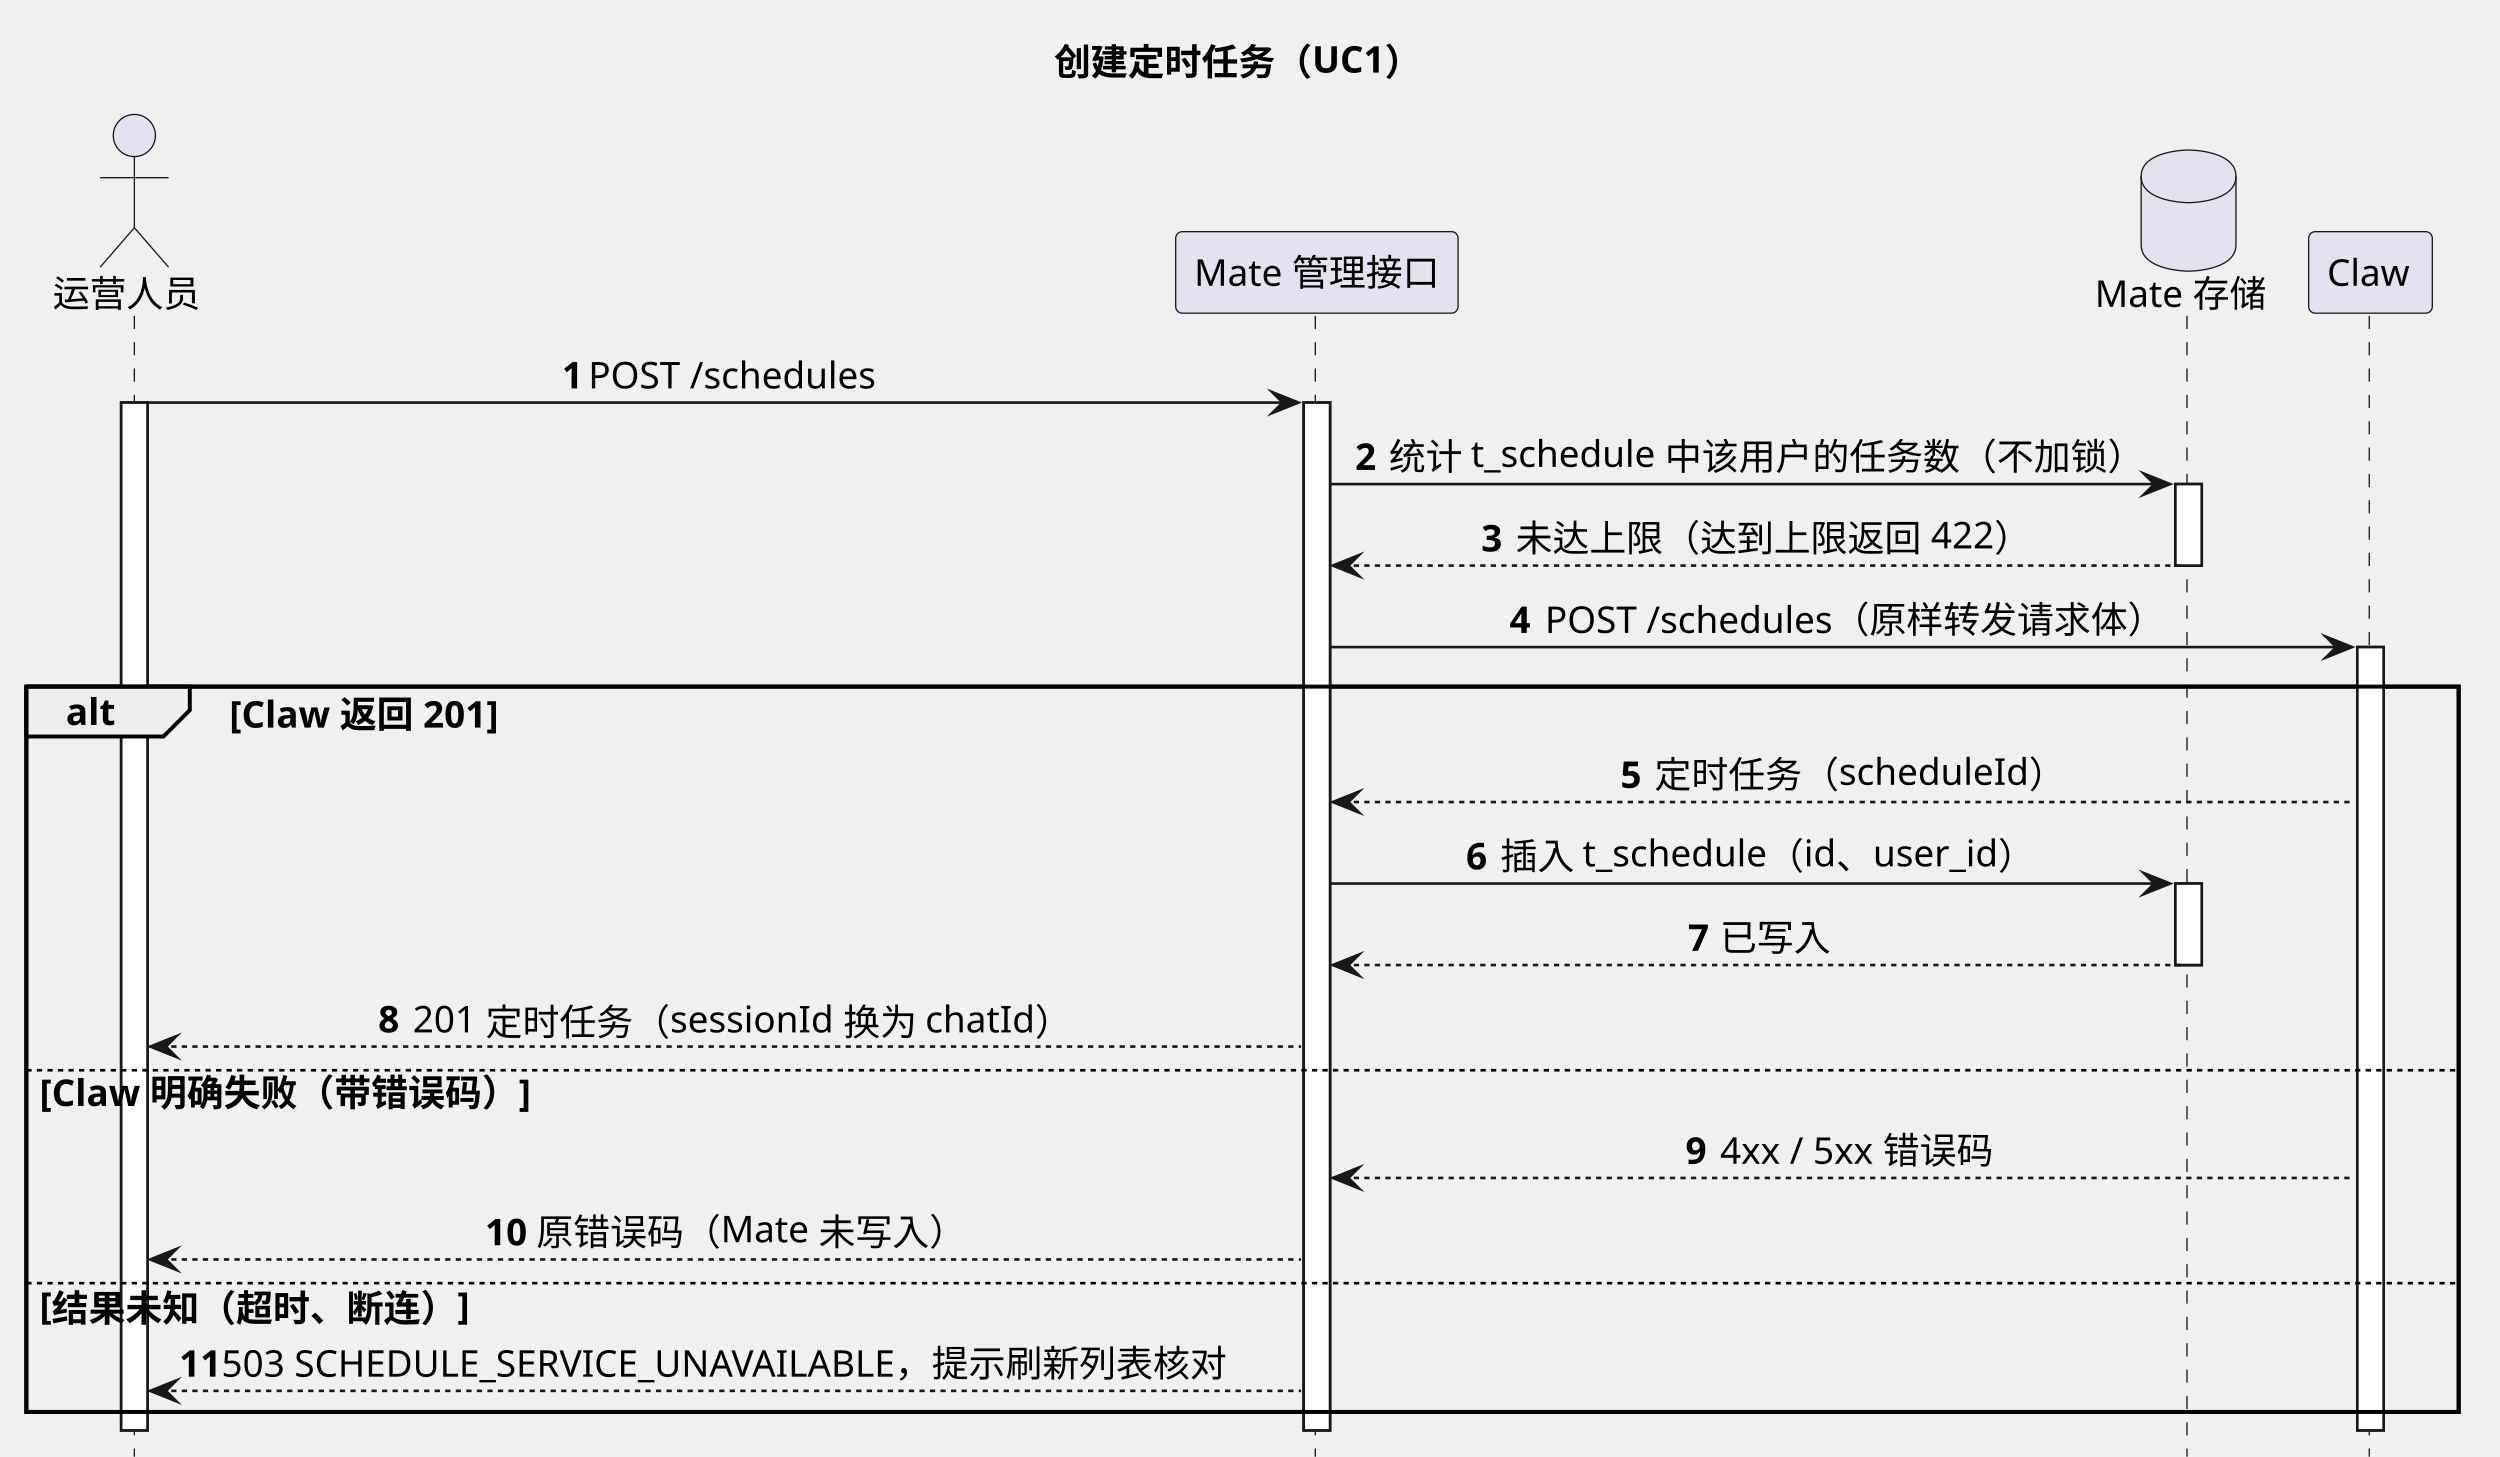
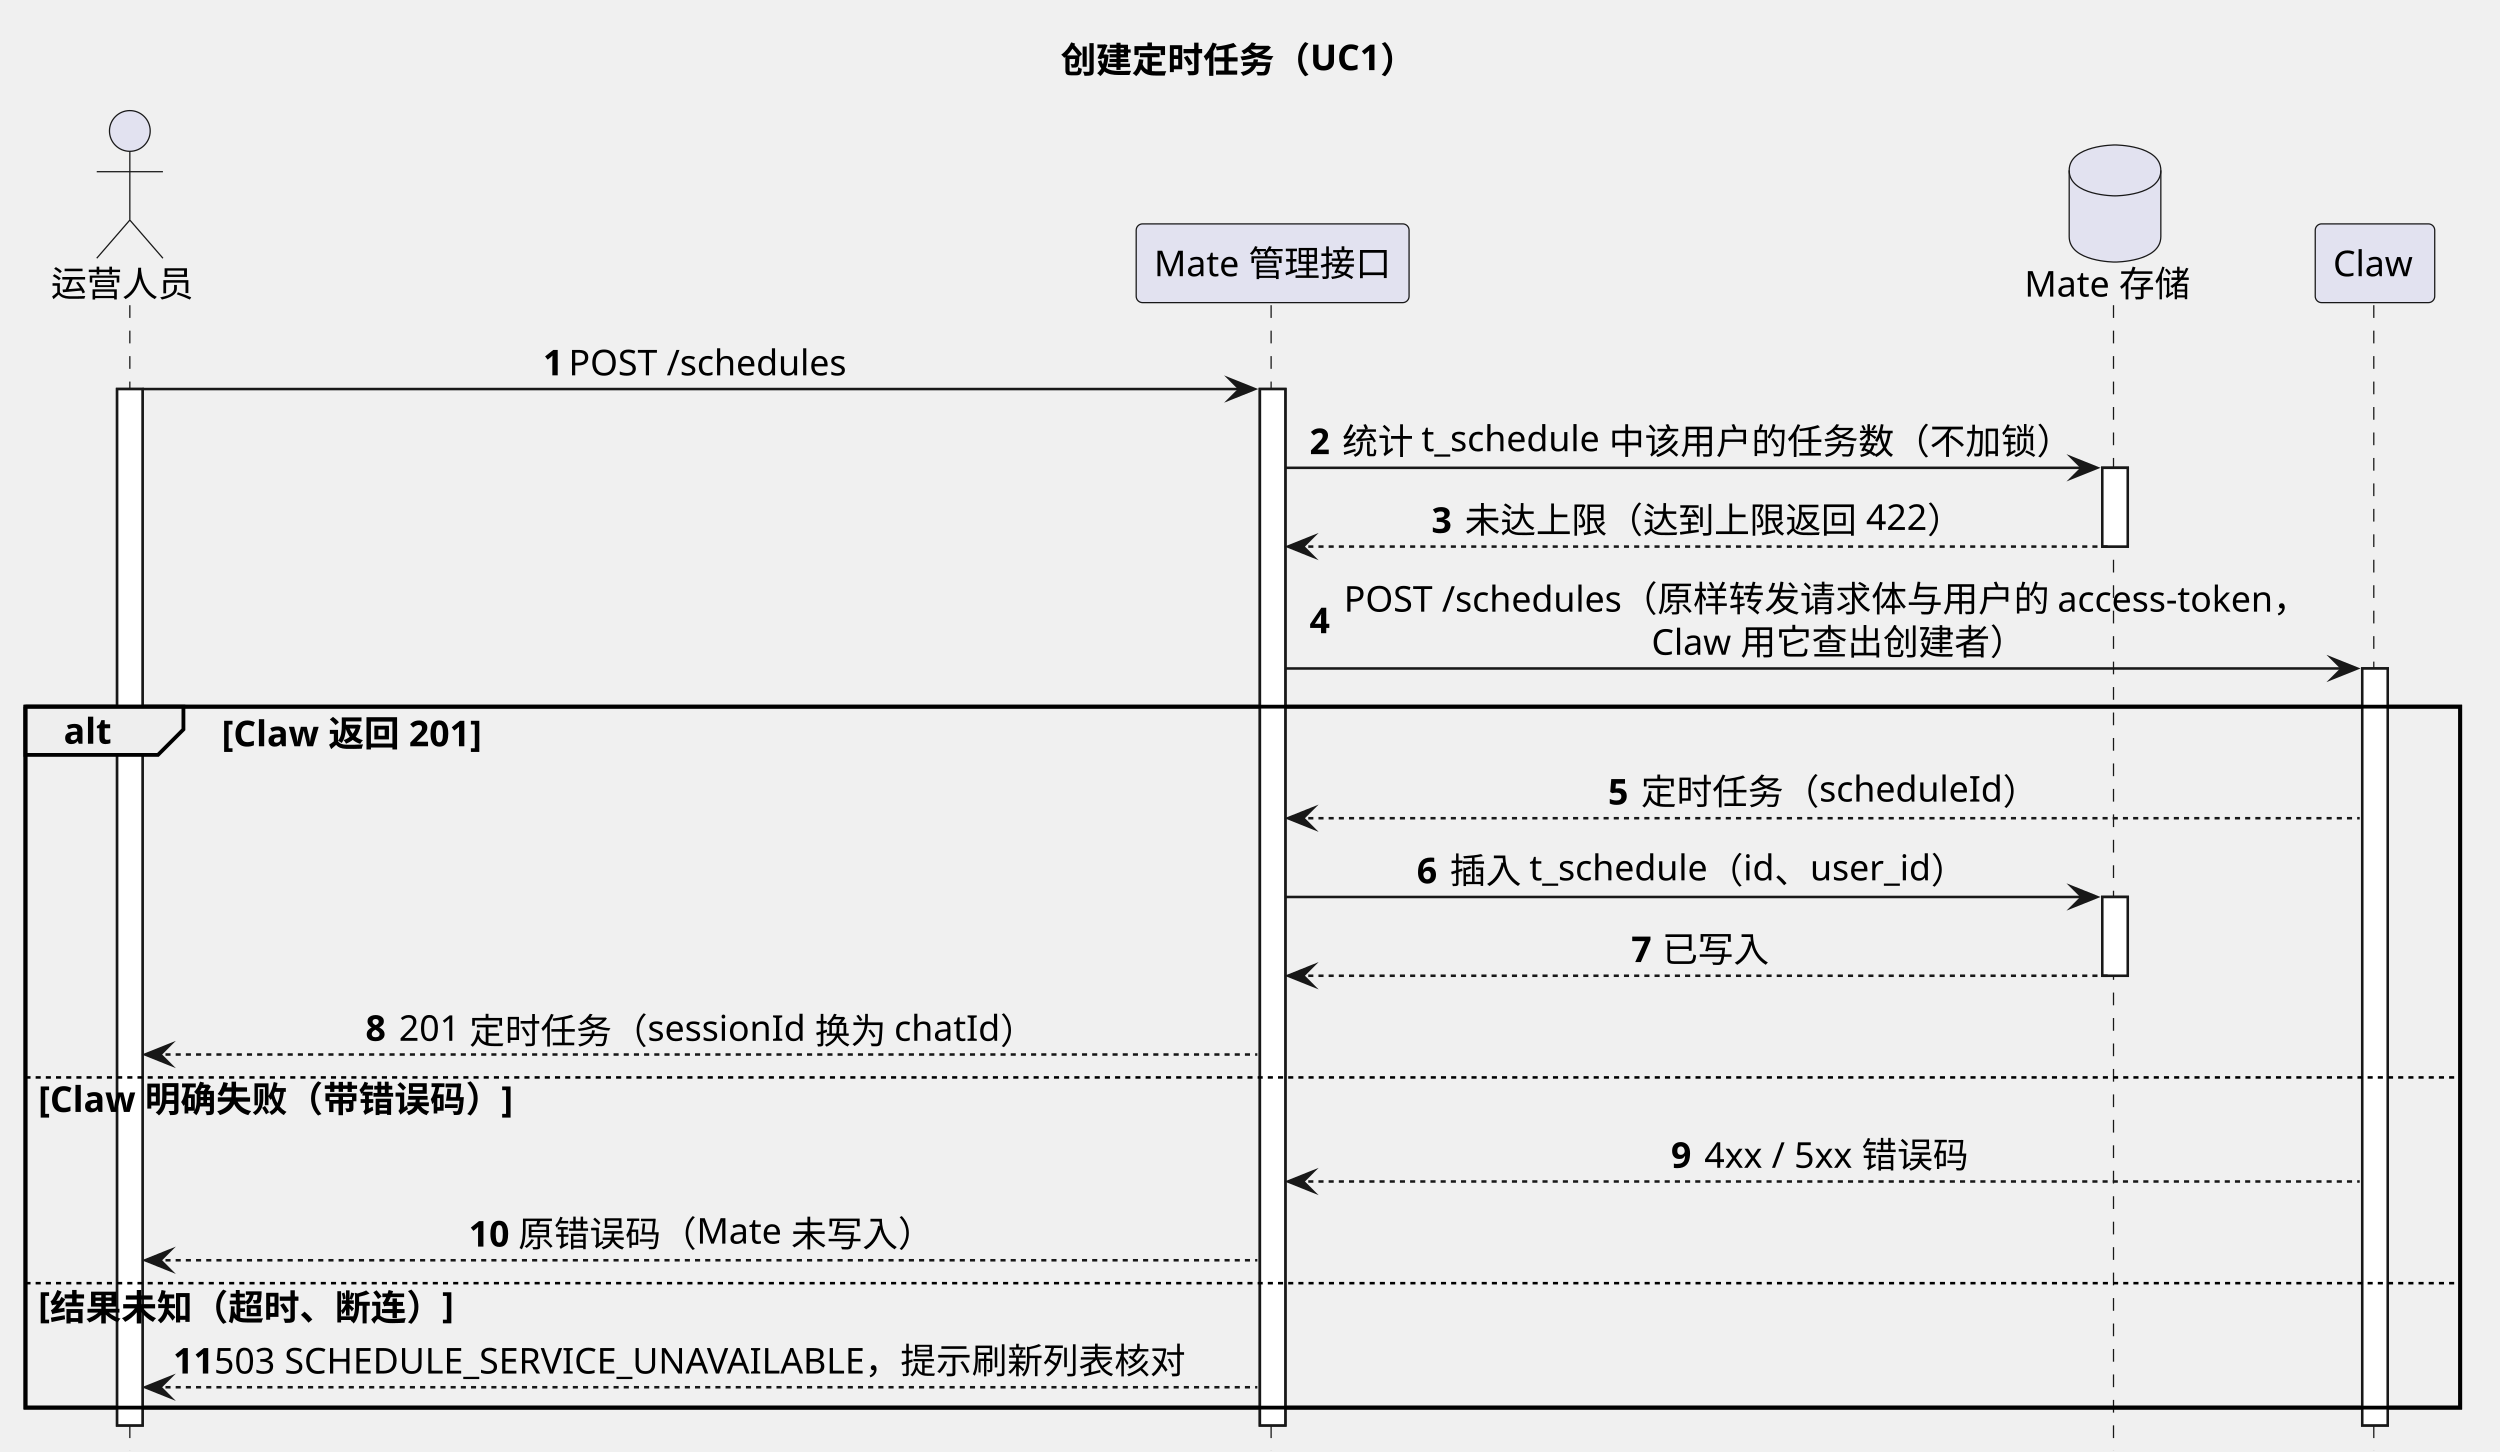
- <svg xmlns="http://www.w3.org/2000/svg" contentStyleType="text/css" data-diagram-type="SEQUENCE" height="553px" preserveAspectRatio="none" style="width:949px;height:553px;background:#FFFFFF;" version="1.1" viewBox="0 0 949 553" width="949px" zoomAndPan="magnify">
+ <svg xmlns="http://www.w3.org/2000/svg" contentStyleType="text/css" data-diagram-type="SEQUENCE" height="570px" preserveAspectRatio="none" style="width:982px;height:570px;background:#FFFFFF;" version="1.1" viewBox="0 0 982 570" width="982px" zoomAndPan="magnify">
  <defs />
  <g>
    <g class="title" data-source-line="54">
-       <text fill="#000000" font-family="sans-serif" font-size="14" font-weight="700" lengthAdjust="spacing" textLength="142.14" x="400.084" y="28.562">创建定时任务（UC1）</text>
+       <text fill="#000000" font-family="sans-serif" font-size="14" font-weight="700" lengthAdjust="spacing" textLength="142.14" x="416.61" y="28.562">创建定时任务（UC1）</text>
    </g>
    <g>
-       <rect fill="#FFFFFF" height="390.152" style="stroke:#181818;stroke-width:1;" width="10" x="46" y="152.818" />
+       <rect fill="#FFFFFF" height="407.092" style="stroke:#181818;stroke-width:1;" width="10" x="46" y="152.818" />
    </g>
    <g>
-       <rect fill="#FFFFFF" height="390.152" style="stroke:#181818;stroke-width:1;" width="10" x="494.888" y="152.818" />
+       <rect fill="#FFFFFF" height="407.092" style="stroke:#181818;stroke-width:1;" width="10" x="494.888" y="152.818" />
    </g>
    <g>
      <rect fill="#FFFFFF" height="30.939" style="stroke:#181818;stroke-width:1;" width="10" x="825.777" y="183.758" />
    </g>
    <g>
-       <rect fill="#FFFFFF" height="30.939" style="stroke:#181818;stroke-width:1;" width="10" x="825.777" y="335.394" />
+       <rect fill="#FFFFFF" height="30.939" style="stroke:#181818;stroke-width:1;" width="10" x="825.777" y="352.334" />
    </g>
    <g>
-       <rect fill="#FFFFFF" height="297.334" style="stroke:#181818;stroke-width:1;" width="10" x="894.839" y="245.637" />
+       <rect fill="#FFFFFF" height="297.334" style="stroke:#181818;stroke-width:1;" width="10" x="927.893" y="262.576" />
    </g>
-     <rect fill="none" height="275.334" style="stroke:#000000;stroke-width:1.5;" width="923.307" x="10" y="260.637" />
+     <rect fill="none" height="275.334" style="stroke:#000000;stroke-width:1.5;" width="956.36" x="10" y="277.576" />
    <g class="participant-lifeline" data-entity-uid="part1" data-qualified-name="Operator" data-source-line="59" id="part1-lifeline">
      <g>
-         <rect fill="#000000" fill-opacity="0" height="433.092" width="8" x="47" y="119.879" />
-         <line style="stroke:#181818;stroke-width:0.5;stroke-dasharray:5,5;" x1="51" x2="51" y1="119.879" y2="552.971" />
+         <rect fill="#000000" fill-opacity="0" height="450.031" width="8" x="47" y="119.879" />
+         <line style="stroke:#181818;stroke-width:0.5;stroke-dasharray:5,5;" x1="51" x2="51" y1="119.879" y2="569.91" />
      </g>
    </g>
    <g class="participant-lifeline" data-entity-uid="part2" data-qualified-name="Mate" data-source-line="60" id="part2-lifeline">
      <g>
-         <rect fill="#000000" fill-opacity="0" height="433.092" width="8" x="495.888" y="119.879" />
-         <line style="stroke:#181818;stroke-width:0.5;stroke-dasharray:5,5;" x1="499.294" x2="499.294" y1="119.879" y2="552.971" />
+         <rect fill="#000000" fill-opacity="0" height="450.031" width="8" x="495.888" y="119.879" />
+         <line style="stroke:#181818;stroke-width:0.5;stroke-dasharray:5,5;" x1="499.294" x2="499.294" y1="119.879" y2="569.91" />
      </g>
    </g>
    <g class="participant-lifeline" data-entity-uid="part3" data-qualified-name="MateStore" data-source-line="61" id="part3-lifeline">
      <g>
-         <rect fill="#000000" fill-opacity="0" height="433.092" width="8" x="826.777" y="119.879" />
-         <line style="stroke:#181818;stroke-width:0.5;stroke-dasharray:5,5;" x1="830.184" x2="830.184" y1="119.879" y2="552.971" />
+         <rect fill="#000000" fill-opacity="0" height="450.031" width="8" x="826.777" y="119.879" />
+         <line style="stroke:#181818;stroke-width:0.5;stroke-dasharray:5,5;" x1="830.184" x2="830.184" y1="119.879" y2="569.91" />
      </g>
    </g>
    <g class="participant-lifeline" data-entity-uid="part4" data-qualified-name="Claw" data-source-line="62" id="part4-lifeline">
      <g>
-         <rect fill="#000000" fill-opacity="0" height="433.092" width="8" x="895.839" y="119.879" />
-         <line style="stroke:#181818;stroke-width:0.5;stroke-dasharray:5,5;" x1="899.371" x2="899.371" y1="119.879" y2="552.971" />
+         <rect fill="#000000" fill-opacity="0" height="450.031" width="8" x="928.893" y="119.879" />
+         <line style="stroke:#181818;stroke-width:0.5;stroke-dasharray:5,5;" x1="932.425" x2="932.425" y1="119.879" y2="569.91" />
      </g>
    </g>
    <g class="participant participant-head" data-entity-uid="part1" data-qualified-name="Operator" data-source-line="59" id="part1-head">
      <text fill="#000000" font-family="sans-serif" font-size="14" lengthAdjust="spacing" textLength="56" x="20" y="116.502">运营人员</text>
      <ellipse cx="51" cy="51.44" fill="#E2E2F0" rx="8" ry="8" style="stroke:#181818;stroke-width:0.5;" />
      <path d="M51,59.44 L51,86.439 M38,67.439 L64,67.439 M51,86.439 L38,101.439 M51,86.439 L64,101.439" fill="none" style="stroke:#181818;stroke-width:0.5;" />
    </g>
    <g class="participant participant-head" data-entity-uid="part2" data-qualified-name="Mate" data-source-line="60" id="part2-head">
      <rect fill="#E2E2F0" height="30.939" rx="2.5" ry="2.5" style="stroke:#181818;stroke-width:0.5;" width="107.188" x="446.294" y="87.939" />
      <text fill="#000000" font-family="sans-serif" font-size="14" lengthAdjust="spacing" textLength="93.188" x="453.294" y="108.502">Mate 管理接口</text>
    </g>
    <g class="participant participant-head" data-entity-uid="part3" data-qualified-name="MateStore" data-source-line="61" id="part3-head">
      <text fill="#000000" font-family="sans-serif" font-size="14" lengthAdjust="spacing" textLength="65.188" x="795.184" y="116.502">Mate 存储</text>
      <path d="M812.777,66.939 C812.777,56.94 830.777,56.94 830.777,56.94 C830.777,56.94 848.777,56.94 848.777,66.939 L848.777,92.939 C848.777,102.939 830.777,102.939 830.777,102.939 C830.777,102.939 812.777,102.939 812.777,92.939 L812.777,66.939" fill="#E2E2F0" style="stroke:#181818;stroke-width:0.5;" />
      <path d="M812.777,66.939 C812.777,76.939 830.777,76.939 830.777,76.939 C830.777,76.939 848.777,76.939 848.777,66.939" fill="none" style="stroke:#181818;stroke-width:0.5;" />
    </g>
    <g class="participant participant-head" data-entity-uid="part4" data-qualified-name="Claw" data-source-line="62" id="part4-head">
-       <rect fill="#E2E2F0" height="30.939" rx="2.5" ry="2.5" style="stroke:#181818;stroke-width:0.5;" width="46.935" x="876.371" y="87.939" />
-       <text fill="#000000" font-family="sans-serif" font-size="14" lengthAdjust="spacing" textLength="32.935" x="883.371" y="108.502">Claw</text>
+       <rect fill="#E2E2F0" height="30.939" rx="2.5" ry="2.5" style="stroke:#181818;stroke-width:0.5;" width="46.935" x="909.425" y="87.939" />
+       <text fill="#000000" font-family="sans-serif" font-size="14" lengthAdjust="spacing" textLength="32.935" x="916.425" y="108.502">Claw</text>
    </g>
    <g>
-       <rect fill="#FFFFFF" height="390.152" style="stroke:#181818;stroke-width:1;" width="10" x="46" y="152.818" />
+       <rect fill="#FFFFFF" height="407.092" style="stroke:#181818;stroke-width:1;" width="10" x="46" y="152.818" />
    </g>
    <g>
-       <rect fill="#FFFFFF" height="390.152" style="stroke:#181818;stroke-width:1;" width="10" x="494.888" y="152.818" />
+       <rect fill="#FFFFFF" height="407.092" style="stroke:#181818;stroke-width:1;" width="10" x="494.888" y="152.818" />
    </g>
    <g>
      <rect fill="#FFFFFF" height="30.939" style="stroke:#181818;stroke-width:1;" width="10" x="825.777" y="183.758" />
    </g>
    <g>
-       <rect fill="#FFFFFF" height="30.939" style="stroke:#181818;stroke-width:1;" width="10" x="825.777" y="335.394" />
+       <rect fill="#FFFFFF" height="30.939" style="stroke:#181818;stroke-width:1;" width="10" x="825.777" y="352.334" />
    </g>
    <g>
-       <rect fill="#FFFFFF" height="297.334" style="stroke:#181818;stroke-width:1;" width="10" x="894.839" y="245.637" />
+       <rect fill="#FFFFFF" height="297.334" style="stroke:#181818;stroke-width:1;" width="10" x="927.893" y="262.576" />
    </g>
    <g class="message" data-entity-1="part1" data-entity-2="part2" data-source-line="64" id="msg1">
      <polygon fill="#181818" points="482.888,148.818,492.888,152.818,482.888,156.818,486.888,152.818" style="stroke:#181818;stroke-width:1;stroke-linejoin:miter;stroke-miterlimit:10;" />
      <line style="stroke:#181818;stroke-width:1;" x1="56" x2="488.888" y1="152.818" y2="152.818" />
      <text fill="#000000" font-family="sans-serif" font-size="14" font-weight="700" lengthAdjust="spacing" textLength="6.036" x="213.291" y="147.441">1</text>
      <text fill="#000000" font-family="sans-serif" font-size="14" lengthAdjust="spacing" textLength="114.269" x="223.327" y="147.441">POST /schedules</text>
    </g>
    <g class="message" data-entity-1="part2" data-entity-2="part3" data-source-line="66" id="msg2">
      <polygon fill="#181818" points="813.777,179.758,823.777,183.758,813.777,187.758,817.777,183.758" style="stroke:#181818;stroke-width:1;stroke-linejoin:miter;stroke-miterlimit:10;" />
      <line style="stroke:#181818;stroke-width:1;" x1="504.888" x2="819.777" y1="183.758" y2="183.758" />
      <text fill="#000000" font-family="sans-serif" font-size="14" font-weight="700" lengthAdjust="spacing" textLength="8.818" x="514.388" y="178.381">2</text>
      <text fill="#000000" font-family="sans-serif" font-size="14" lengthAdjust="spacing" textLength="289.071" x="527.206" y="178.381">统计 t_schedule 中该用户的任务数（不加锁）</text>
    </g>
    <g class="message" data-entity-1="part3" data-entity-2="part2" data-source-line="67" id="msg3">
      <polygon fill="#181818" points="515.888,210.697,505.888,214.697,515.888,218.697,511.888,214.697" style="stroke:#181818;stroke-width:1;stroke-linejoin:miter;stroke-miterlimit:10;" />
      <line style="stroke:#181818;stroke-width:1;stroke-dasharray:2,2;" x1="509.888" x2="829.777" y1="214.697" y2="214.697" />
      <text fill="#000000" font-family="sans-serif" font-size="14" font-weight="700" lengthAdjust="spacing" textLength="9.037" x="562.285" y="209.32">3</text>
      <text fill="#000000" font-family="sans-serif" font-size="14" lengthAdjust="spacing" textLength="198.058" x="575.322" y="209.32">未达上限（达到上限返回 422）</text>
    </g>
    <g class="message" data-entity-1="part2" data-entity-2="part4" data-source-line="68" id="msg4">
-       <polygon fill="#181818" points="882.839,241.637,892.839,245.637,882.839,249.637,886.839,245.637" style="stroke:#181818;stroke-width:1;stroke-linejoin:miter;stroke-miterlimit:10;" />
-       <line style="stroke:#181818;stroke-width:1;" x1="504.888" x2="888.839" y1="245.637" y2="245.637" />
-       <text fill="#000000" font-family="sans-serif" font-size="14" font-weight="700" lengthAdjust="spacing" textLength="9.468" x="572.995" y="240.26">4</text>
-       <text fill="#000000" font-family="sans-serif" font-size="14" lengthAdjust="spacing" textLength="240.269" x="586.462" y="240.26">POST /schedules（原样转发请求体）</text>
+       <polygon fill="#181818" points="915.893,258.576,925.893,262.576,915.893,266.576,919.893,262.576" style="stroke:#181818;stroke-width:1;stroke-linejoin:miter;stroke-miterlimit:10;" />
+       <line style="stroke:#181818;stroke-width:1;" x1="504.888" x2="921.893" y1="262.576" y2="262.576" />
+       <text fill="#000000" font-family="sans-serif" font-size="14" font-weight="700" lengthAdjust="spacing" textLength="9.468" x="514.388" y="248.73">4</text>
+       <text fill="#000000" font-family="sans-serif" font-size="14" lengthAdjust="spacing" textLength="390.537" x="527.856" y="240.26">POST /schedules（原样转发请求体与用户的 access-token，</text>
+       <text fill="#000000" font-family="sans-serif" font-size="14" lengthAdjust="spacing" textLength="148.873" x="648.688" y="257.199">Claw 用它查出创建者）</text>
    </g>
-     <path d="M10,260.637 L72.049,260.637 L72.049,269.576 L62.049,279.576 L10,279.576 L10,260.637" fill="#EEEEEE" style="stroke:#000000;stroke-width:1.5;" />
-     <rect fill="none" height="275.334" style="stroke:#000000;stroke-width:1.5;" width="923.307" x="10" y="260.637" />
-     <text fill="#000000" font-family="sans-serif" font-size="14" font-weight="700" lengthAdjust="spacing" textLength="17.049" x="25" y="275.199">alt</text>
-     <text fill="#000000" font-family="sans-serif" font-size="14" font-weight="700" lengthAdjust="spacing" textLength="104.535" x="87.049" y="276.199">[Claw 返回 201]</text>
+     <path d="M10,277.576 L72.049,277.576 L72.049,286.516 L62.049,296.516 L10,296.516 L10,277.576" fill="#EEEEEE" style="stroke:#000000;stroke-width:1.5;" />
+     <rect fill="none" height="275.334" style="stroke:#000000;stroke-width:1.5;" width="956.36" x="10" y="277.576" />
+     <text fill="#000000" font-family="sans-serif" font-size="14" font-weight="700" lengthAdjust="spacing" textLength="17.049" x="25" y="292.139">alt</text>
+     <text fill="#000000" font-family="sans-serif" font-size="14" font-weight="700" lengthAdjust="spacing" textLength="104.535" x="87.049" y="293.139">[Claw 返回 201]</text>
    <g class="message" data-entity-1="part4" data-entity-2="part2" data-source-line="70" id="msg5">
-       <polygon fill="#181818" points="515.888,300.455,505.888,304.455,515.888,308.455,511.888,304.455" style="stroke:#181818;stroke-width:1;stroke-linejoin:miter;stroke-miterlimit:10;" />
-       <line style="stroke:#181818;stroke-width:1;stroke-dasharray:2,2;" x1="509.888" x2="893.839" y1="304.455" y2="304.455" />
-       <text fill="#000000" font-family="sans-serif" font-size="14" font-weight="700" lengthAdjust="spacing" textLength="8.948" x="615.107" y="299.078">5</text>
-       <text fill="#000000" font-family="sans-serif" font-size="14" lengthAdjust="spacing" textLength="156.564" x="628.056" y="299.078">定时任务（scheduleId）</text>
+       <polygon fill="#181818" points="515.888,317.394,505.888,321.394,515.888,325.394,511.888,321.394" style="stroke:#181818;stroke-width:1;stroke-linejoin:miter;stroke-miterlimit:10;" />
+       <line style="stroke:#181818;stroke-width:1;stroke-dasharray:2,2;" x1="509.888" x2="926.893" y1="321.394" y2="321.394" />
+       <text fill="#000000" font-family="sans-serif" font-size="14" font-weight="700" lengthAdjust="spacing" textLength="8.948" x="631.634" y="316.018">5</text>
+       <text fill="#000000" font-family="sans-serif" font-size="14" lengthAdjust="spacing" textLength="156.564" x="644.582" y="316.018">定时任务（scheduleId）</text>
    </g>
    <g class="message" data-entity-1="part2" data-entity-2="part3" data-source-line="71" id="msg6">
-       <polygon fill="#181818" points="813.777,331.394,823.777,335.394,813.777,339.394,817.777,335.394" style="stroke:#181818;stroke-width:1;stroke-linejoin:miter;stroke-miterlimit:10;" />
-       <line style="stroke:#181818;stroke-width:1;" x1="504.888" x2="819.777" y1="335.394" y2="335.394" />
-       <text fill="#000000" font-family="sans-serif" font-size="14" font-weight="700" lengthAdjust="spacing" textLength="9.092" x="556.514" y="330.018">6</text>
-       <text fill="#000000" font-family="sans-serif" font-size="14" lengthAdjust="spacing" textLength="204.545" x="569.606" y="330.018">插入 t_schedule（id、user_id）</text>
+       <polygon fill="#181818" points="813.777,348.334,823.777,352.334,813.777,356.334,817.777,352.334" style="stroke:#181818;stroke-width:1;stroke-linejoin:miter;stroke-miterlimit:10;" />
+       <line style="stroke:#181818;stroke-width:1;" x1="504.888" x2="819.777" y1="352.334" y2="352.334" />
+       <text fill="#000000" font-family="sans-serif" font-size="14" font-weight="700" lengthAdjust="spacing" textLength="9.092" x="556.514" y="346.957">6</text>
+       <text fill="#000000" font-family="sans-serif" font-size="14" lengthAdjust="spacing" textLength="204.545" x="569.606" y="346.957">插入 t_schedule（id、user_id）</text>
    </g>
    <g class="message" data-entity-1="part3" data-entity-2="part2" data-source-line="72" id="msg7">
-       <polygon fill="#181818" points="515.888,362.334,505.888,366.334,515.888,370.334,511.888,366.334" style="stroke:#181818;stroke-width:1;stroke-linejoin:miter;stroke-miterlimit:10;" />
-       <line style="stroke:#181818;stroke-width:1;stroke-dasharray:2,2;" x1="509.888" x2="829.777" y1="366.334" y2="366.334" />
-       <text fill="#000000" font-family="sans-serif" font-size="14" font-weight="700" lengthAdjust="spacing" textLength="8.142" x="640.762" y="360.957">7</text>
-       <text fill="#000000" font-family="sans-serif" font-size="14" lengthAdjust="spacing" textLength="42" x="652.903" y="360.957">已写入</text>
+       <polygon fill="#181818" points="515.888,379.273,505.888,383.273,515.888,387.273,511.888,383.273" style="stroke:#181818;stroke-width:1;stroke-linejoin:miter;stroke-miterlimit:10;" />
+       <line style="stroke:#181818;stroke-width:1;stroke-dasharray:2,2;" x1="509.888" x2="829.777" y1="383.273" y2="383.273" />
+       <text fill="#000000" font-family="sans-serif" font-size="14" font-weight="700" lengthAdjust="spacing" textLength="8.142" x="640.762" y="377.897">7</text>
+       <text fill="#000000" font-family="sans-serif" font-size="14" lengthAdjust="spacing" textLength="42" x="652.903" y="377.897">已写入</text>
    </g>
    <g class="message" data-entity-1="part2" data-entity-2="part1" data-source-line="73" id="msg8">
-       <polygon fill="#181818" points="67,393.273,57,397.273,67,401.273,63,397.273" style="stroke:#181818;stroke-width:1;stroke-linejoin:miter;stroke-miterlimit:10;" />
-       <line style="stroke:#181818;stroke-width:1;stroke-dasharray:2,2;" x1="61" x2="493.888" y1="397.273" y2="397.273" />
-       <text fill="#000000" font-family="sans-serif" font-size="14" font-weight="700" lengthAdjust="spacing" textLength="9.112" x="143.565" y="391.897">8</text>
-       <text fill="#000000" font-family="sans-serif" font-size="14" lengthAdjust="spacing" textLength="250.647" x="156.677" y="391.897">201 定时任务（sessionId 换为 chatId）</text>
+       <polygon fill="#181818" points="67,410.213,57,414.213,67,418.213,63,414.213" style="stroke:#181818;stroke-width:1;stroke-linejoin:miter;stroke-miterlimit:10;" />
+       <line style="stroke:#181818;stroke-width:1;stroke-dasharray:2,2;" x1="61" x2="493.888" y1="414.213" y2="414.213" />
+       <text fill="#000000" font-family="sans-serif" font-size="14" font-weight="700" lengthAdjust="spacing" textLength="9.112" x="143.565" y="408.836">8</text>
+       <text fill="#000000" font-family="sans-serif" font-size="14" lengthAdjust="spacing" textLength="250.647" x="156.677" y="408.836">201 定时任务（sessionId 换为 chatId）</text>
    </g>
-     <line style="stroke:#000000;stroke-width:1;stroke-dasharray:2,2;" x1="10" x2="933.307" y1="406.273" y2="406.273" />
-     <text fill="#000000" font-family="sans-serif" font-size="14" font-weight="700" lengthAdjust="spacing" textLength="192.425" x="15" y="419.836">[Claw 明确失败（带错误码）]</text>
+     <line style="stroke:#000000;stroke-width:1;stroke-dasharray:2,2;" x1="10" x2="966.36" y1="423.213" y2="423.213" />
+     <text fill="#000000" font-family="sans-serif" font-size="14" font-weight="700" lengthAdjust="spacing" textLength="192.425" x="15" y="436.775">[Claw 明确失败（带错误码）]</text>
    <g class="message" data-entity-1="part4" data-entity-2="part2" data-source-line="75" id="msg9">
-       <polygon fill="#181818" points="515.888,443.152,505.888,447.152,515.888,451.152,511.888,447.152" style="stroke:#181818;stroke-width:1;stroke-linejoin:miter;stroke-miterlimit:10;" />
-       <line style="stroke:#181818;stroke-width:1;stroke-dasharray:2,2;" x1="509.888" x2="893.839" y1="447.152" y2="447.152" />
-       <text fill="#000000" font-family="sans-serif" font-size="14" font-weight="700" lengthAdjust="spacing" textLength="9.092" x="639.826" y="441.775">9</text>
-       <text fill="#000000" font-family="sans-serif" font-size="14" lengthAdjust="spacing" textLength="106.982" x="652.918" y="441.775">4xx / 5xx 错误码</text>
+       <polygon fill="#181818" points="515.888,460.092,505.888,464.092,515.888,468.092,511.888,464.092" style="stroke:#181818;stroke-width:1;stroke-linejoin:miter;stroke-miterlimit:10;" />
+       <line style="stroke:#181818;stroke-width:1;stroke-dasharray:2,2;" x1="509.888" x2="926.893" y1="464.092" y2="464.092" />
+       <text fill="#000000" font-family="sans-serif" font-size="14" font-weight="700" lengthAdjust="spacing" textLength="9.092" x="656.353" y="458.715">9</text>
+       <text fill="#000000" font-family="sans-serif" font-size="14" lengthAdjust="spacing" textLength="106.982" x="669.445" y="458.715">4xx / 5xx 错误码</text>
    </g>
    <g class="message" data-entity-1="part2" data-entity-2="part1" data-source-line="76" id="msg10">
-       <polygon fill="#181818" points="67,474.092,57,478.092,67,482.092,63,478.092" style="stroke:#181818;stroke-width:1;stroke-linejoin:miter;stroke-miterlimit:10;" />
-       <line style="stroke:#181818;stroke-width:1;stroke-dasharray:2,2;" x1="61" x2="493.888" y1="478.092" y2="478.092" />
-       <text fill="#000000" font-family="sans-serif" font-size="14" font-weight="700" lengthAdjust="spacing" textLength="15.477" x="184.112" y="472.715">10</text>
-       <text fill="#000000" font-family="sans-serif" font-size="14" lengthAdjust="spacing" textLength="163.188" x="203.588" y="472.715">原错误码（Mate 未写入）</text>
+       <polygon fill="#181818" points="67,491.031,57,495.031,67,499.031,63,495.031" style="stroke:#181818;stroke-width:1;stroke-linejoin:miter;stroke-miterlimit:10;" />
+       <line style="stroke:#181818;stroke-width:1;stroke-dasharray:2,2;" x1="61" x2="493.888" y1="495.031" y2="495.031" />
+       <text fill="#000000" font-family="sans-serif" font-size="14" font-weight="700" lengthAdjust="spacing" textLength="15.477" x="184.112" y="489.654">10</text>
+       <text fill="#000000" font-family="sans-serif" font-size="14" lengthAdjust="spacing" textLength="163.188" x="203.588" y="489.654">原错误码（Mate 未写入）</text>
    </g>
-     <line style="stroke:#000000;stroke-width:1;stroke-dasharray:2,2;" x1="10" x2="933.307" y1="487.092" y2="487.092" />
-     <text fill="#000000" font-family="sans-serif" font-size="14" font-weight="700" lengthAdjust="spacing" textLength="169.367" x="15" y="500.654">[结果未知（超时、断连）]</text>
+     <line style="stroke:#000000;stroke-width:1;stroke-dasharray:2,2;" x1="10" x2="966.36" y1="504.031" y2="504.031" />
+     <text fill="#000000" font-family="sans-serif" font-size="14" font-weight="700" lengthAdjust="spacing" textLength="169.367" x="15" y="517.594">[结果未知（超时、断连）]</text>
    <g class="message" data-entity-1="part2" data-entity-2="part1" data-source-line="78" id="msg11">
-       <polygon fill="#181818" points="67,523.971,57,527.971,67,531.971,63,527.971" style="stroke:#181818;stroke-width:1;stroke-linejoin:miter;stroke-miterlimit:10;" />
-       <line style="stroke:#181818;stroke-width:1;stroke-dasharray:2,2;" x1="61" x2="493.888" y1="527.971" y2="527.971" />
-       <text fill="#000000" font-family="sans-serif" font-size="14" font-weight="700" lengthAdjust="spacing" textLength="12.072" x="68" y="522.594">11</text>
-       <text fill="#000000" font-family="sans-serif" font-size="14" lengthAdjust="spacing" textLength="398.815" x="84.072" y="522.594">503 SCHEDULE_SERVICE_UNAVAILABLE，提示刷新列表核对</text>
+       <polygon fill="#181818" points="67,540.91,57,544.91,67,548.91,63,544.91" style="stroke:#181818;stroke-width:1;stroke-linejoin:miter;stroke-miterlimit:10;" />
+       <line style="stroke:#181818;stroke-width:1;stroke-dasharray:2,2;" x1="61" x2="493.888" y1="544.91" y2="544.91" />
+       <text fill="#000000" font-family="sans-serif" font-size="14" font-weight="700" lengthAdjust="spacing" textLength="12.072" x="68" y="539.533">11</text>
+       <text fill="#000000" font-family="sans-serif" font-size="14" lengthAdjust="spacing" textLength="398.815" x="84.072" y="539.533">503 SCHEDULE_SERVICE_UNAVAILABLE，提示刷新列表核对</text>
    </g>
  </g>
</svg>
